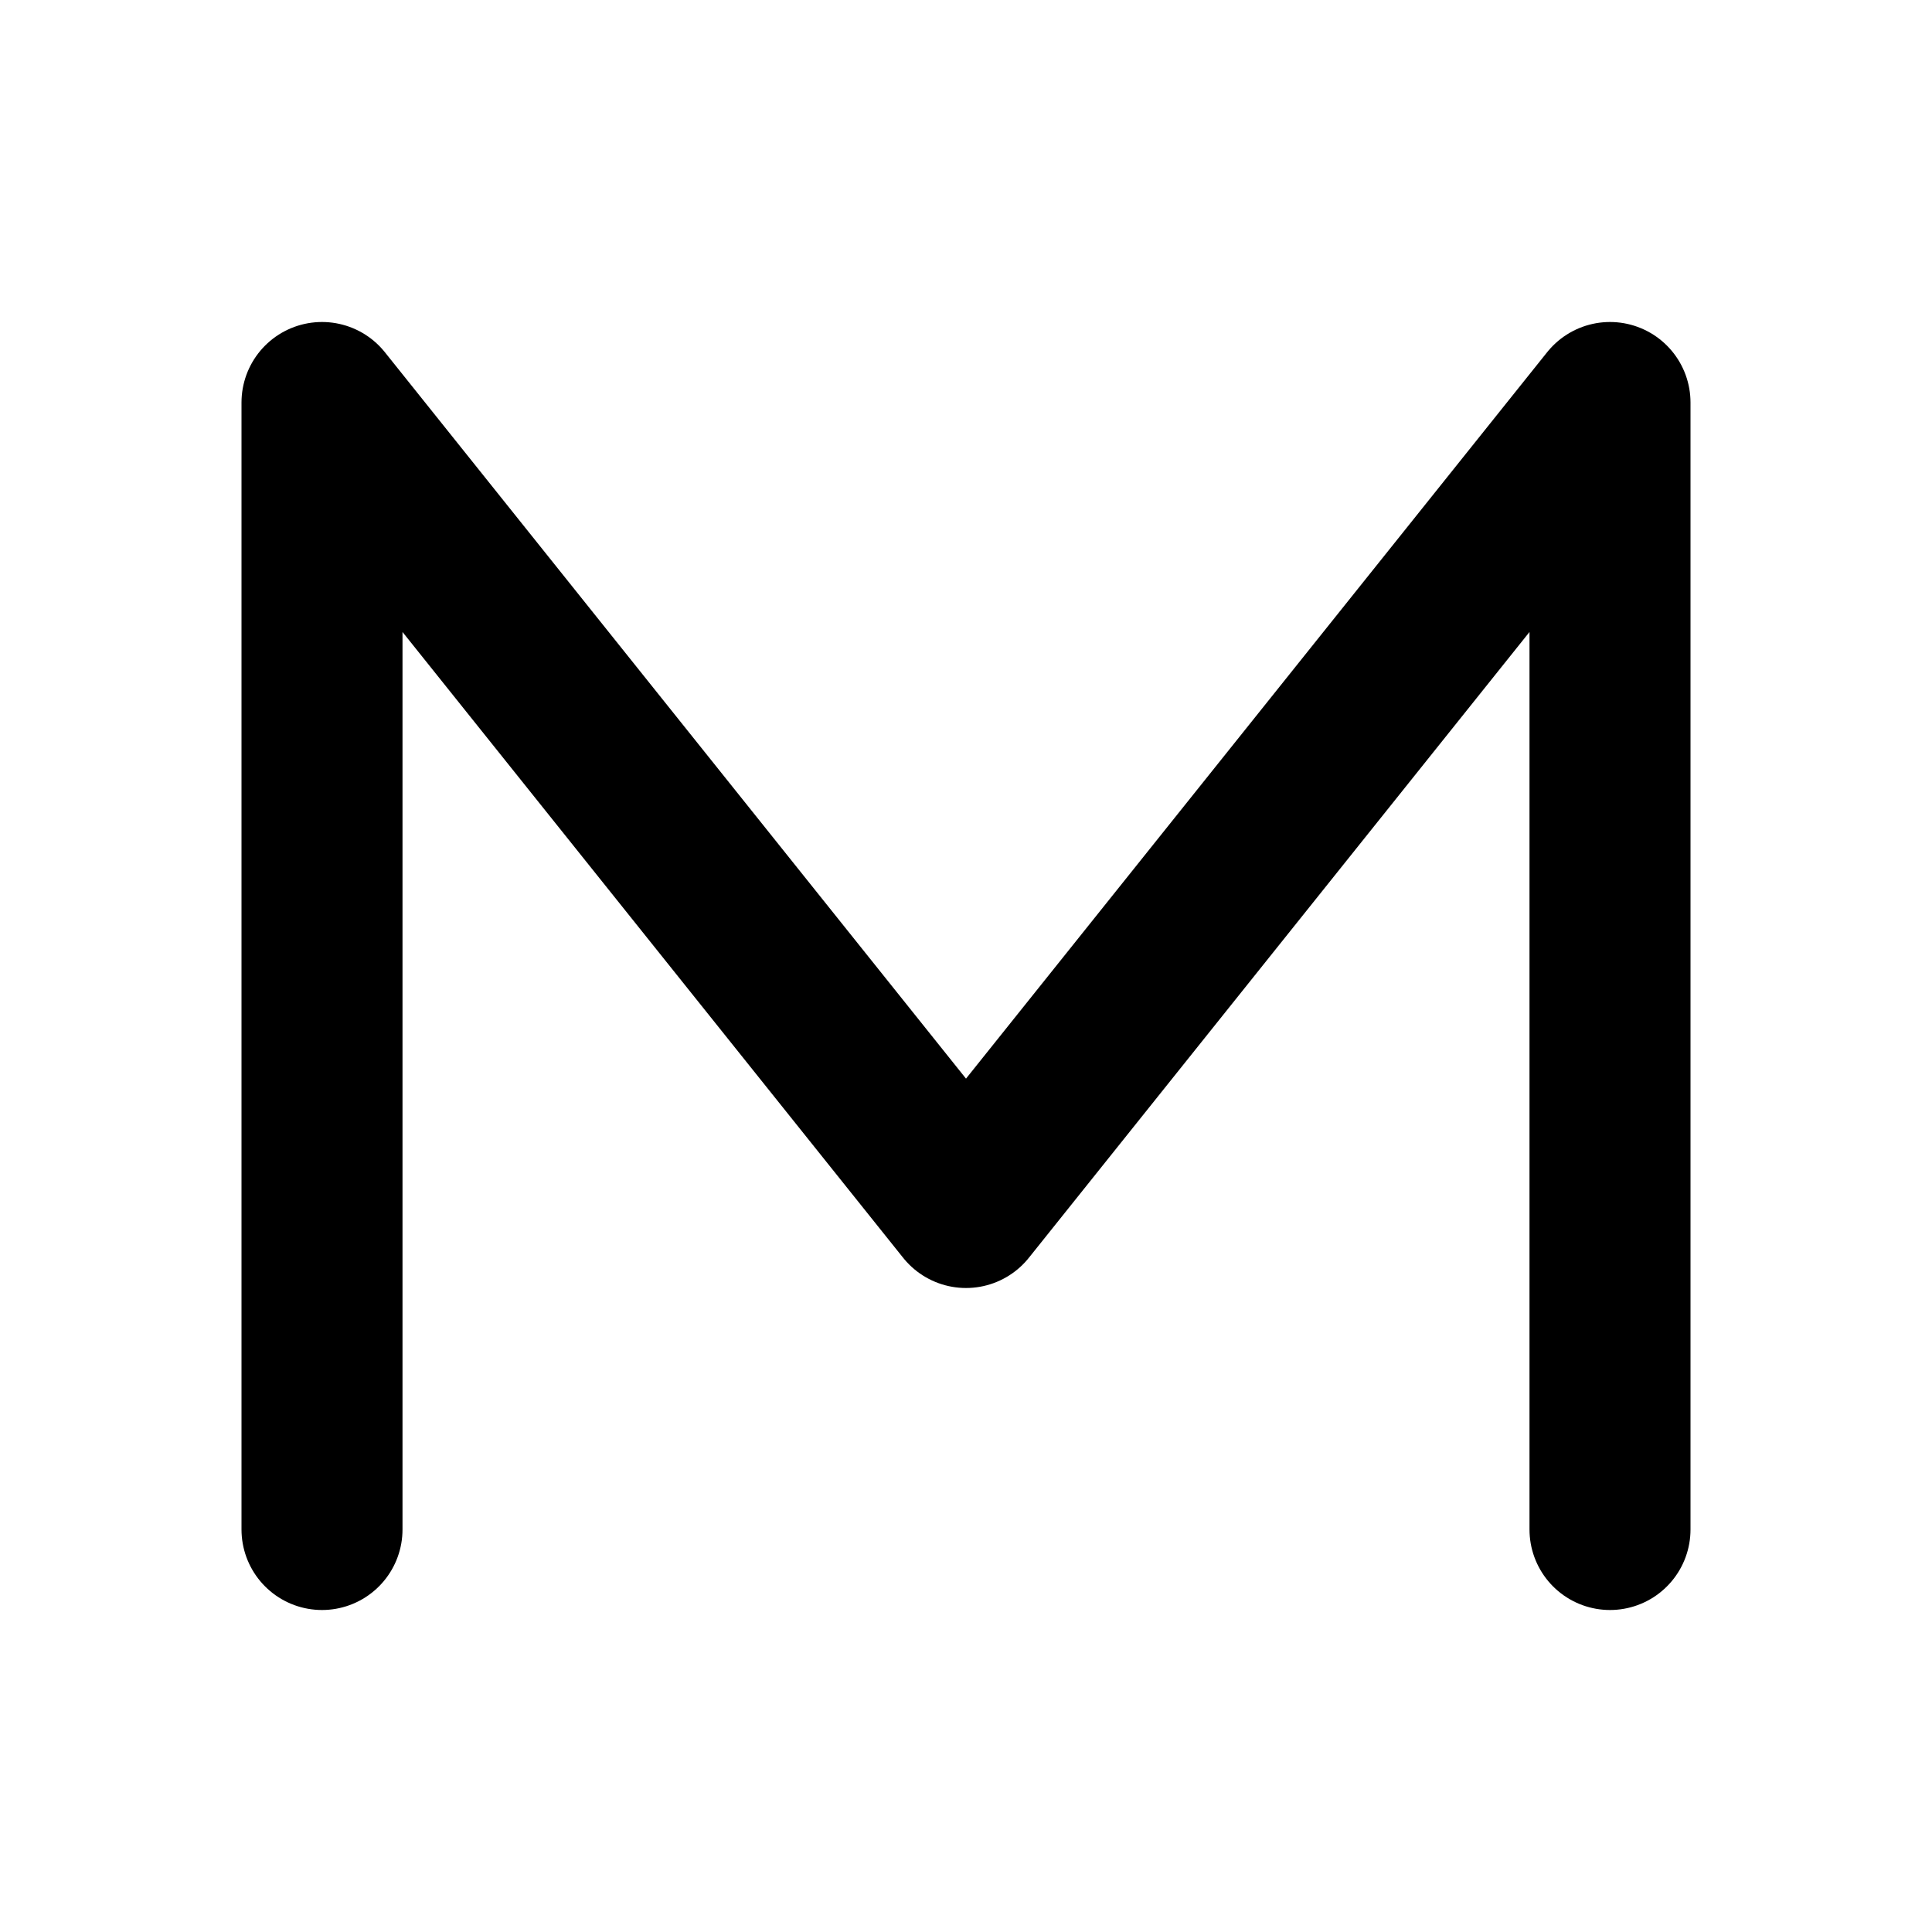
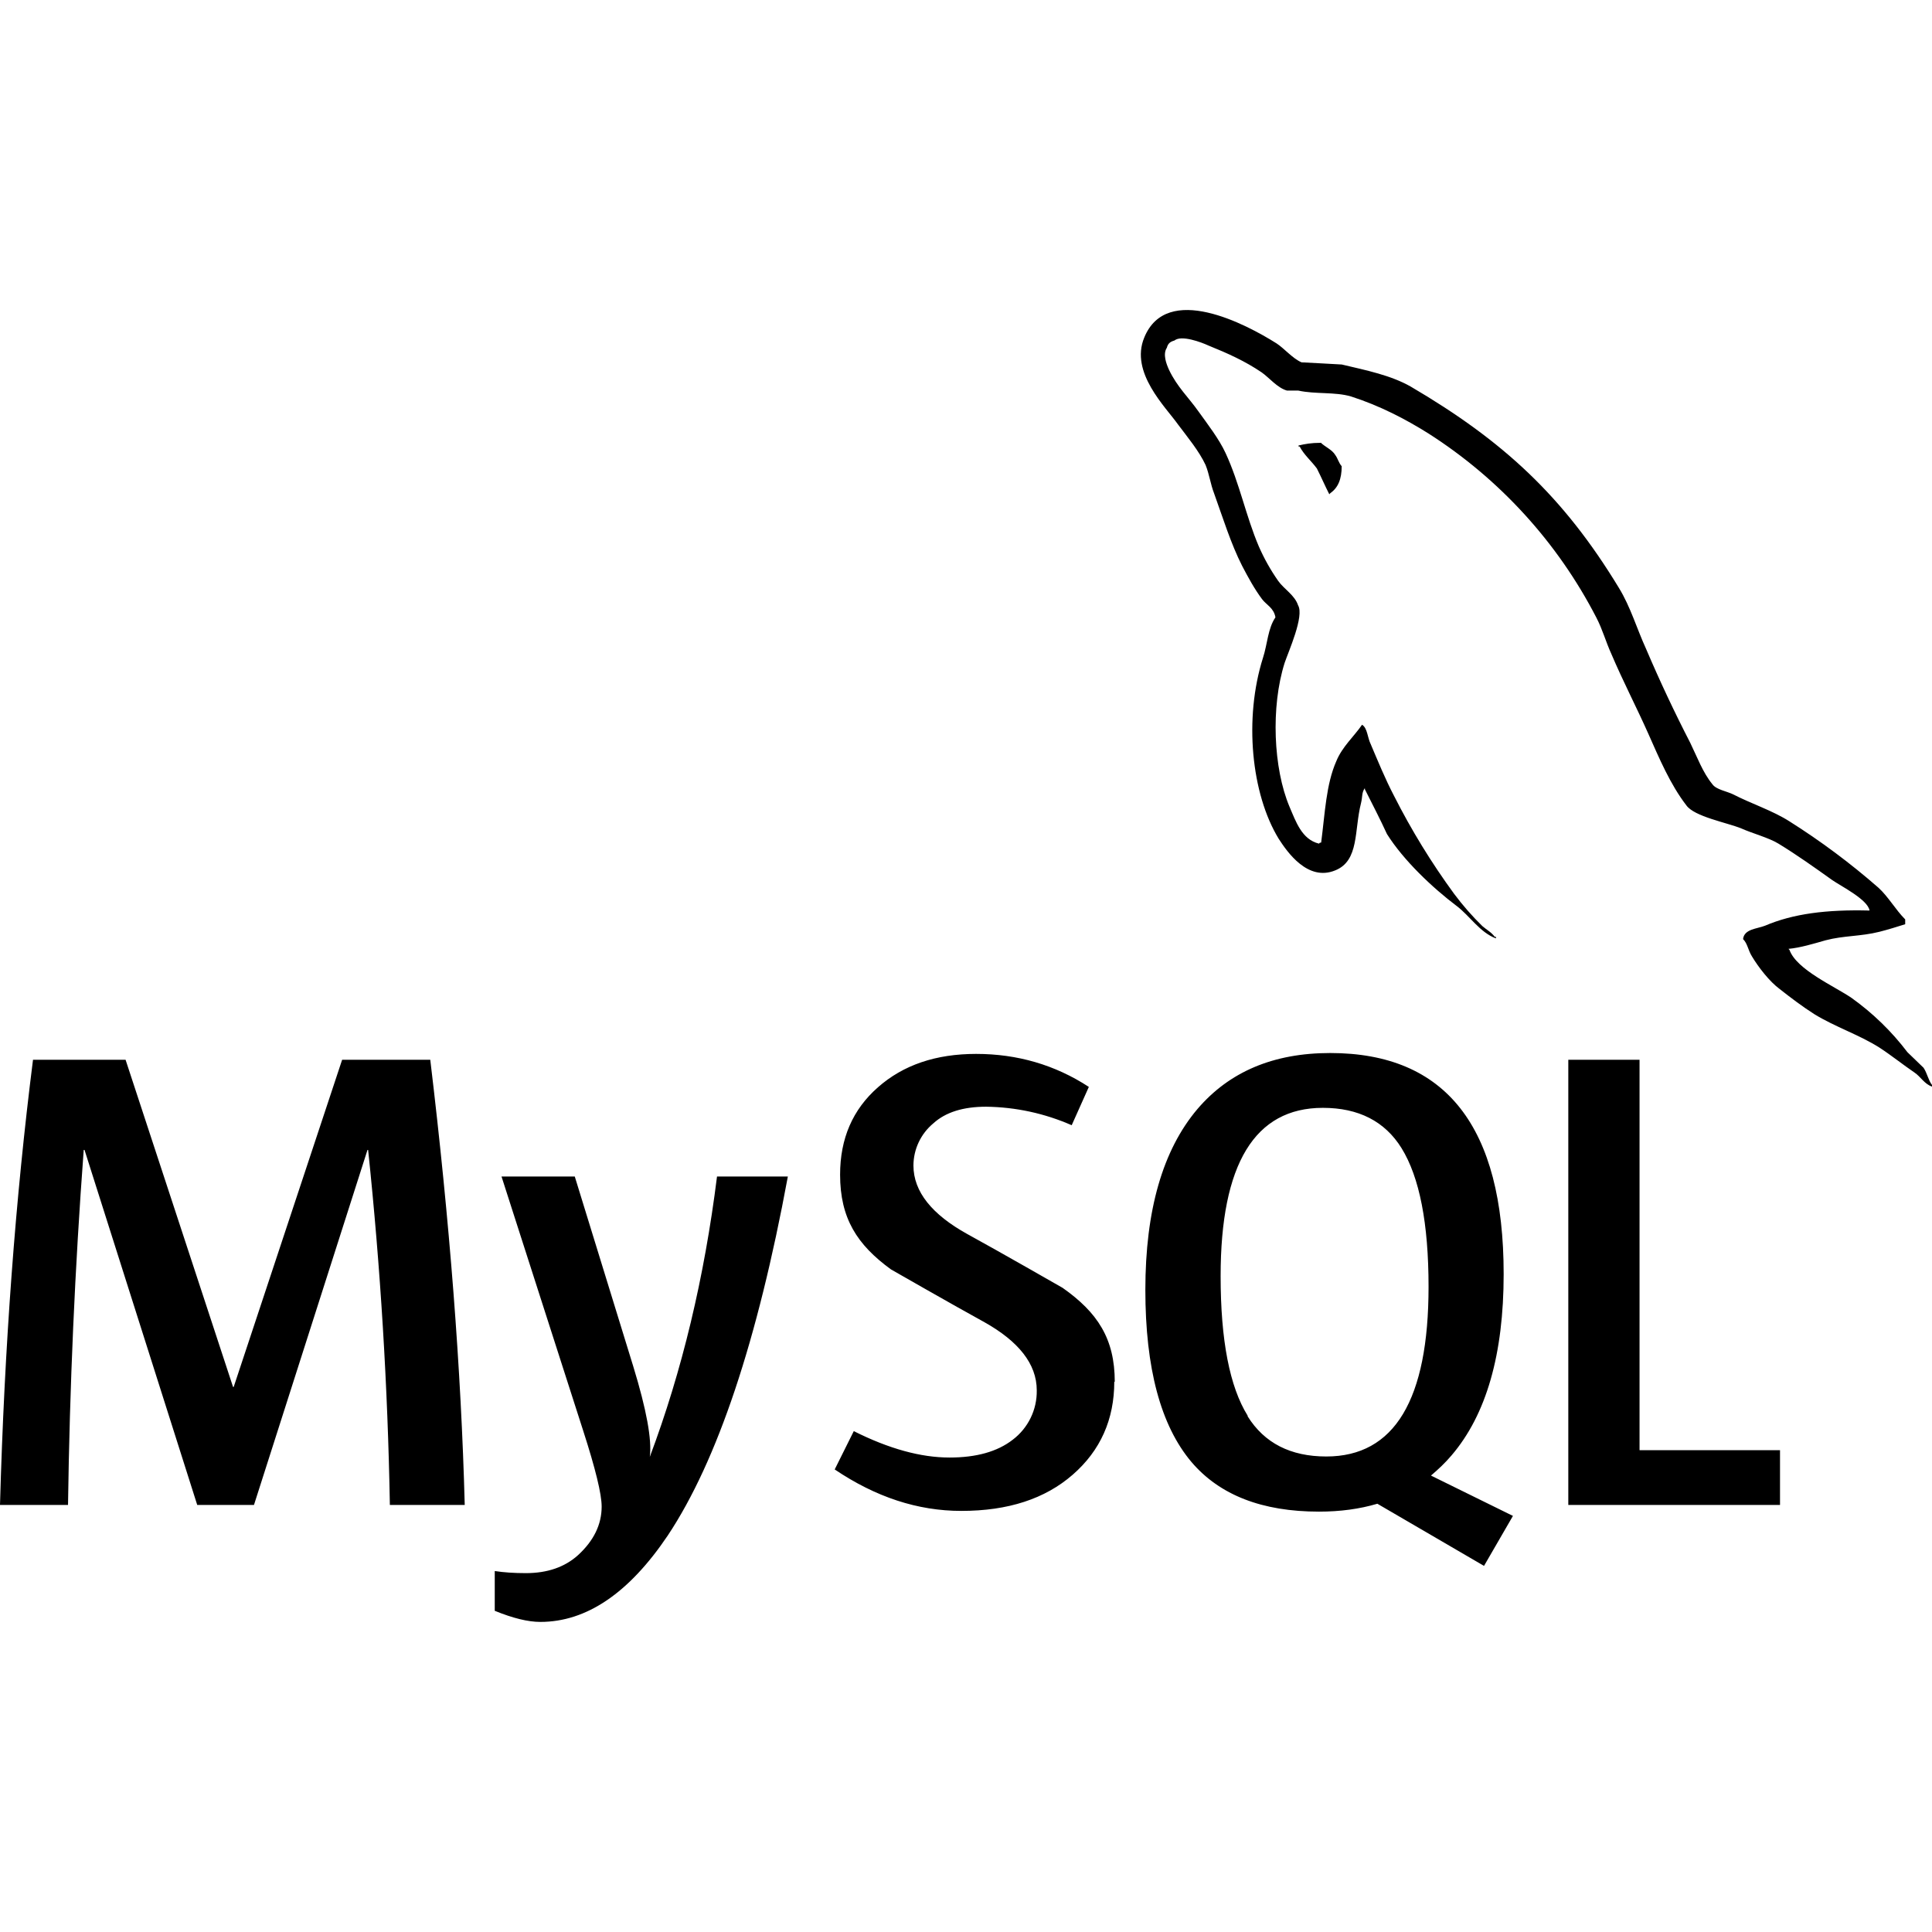
- <svg xmlns="http://www.w3.org/2000/svg" width="24" height="24" viewBox="0 0 24 24" fill="none" stroke="currentColor" stroke-width="2" stroke-linecap="round" stroke-linejoin="round">
-   <path d="M4 19V5l8 10 8-10v14" />
+ <svg xmlns="http://www.w3.org/2000/svg" role="img" viewBox="0 0 24 24">
+   <path d="M16.405 5.501c-.115 0-.193.014-.274.033v.013h.014c.054.104.146.18.214.273.054.107.1.214.154.32l.014-.015c.094-.066.14-.172.14-.333-.04-.047-.046-.094-.08-.14-.04-.067-.126-.1-.18-.153zM5.77 18.695h-.927a50.854 50.854 0 00-.27-4.41h-.008l-1.41 4.41H2.45l-1.4-4.41h-.01a72.892 72.892 0 00-.195 4.41H0c.055-1.966.192-3.81.41-5.53h1.15l1.335 4.064h.008l1.347-4.064h1.095c.242 2.015.384 3.86.428 5.53zm4.017-4.08c-.378 2.045-.876 3.533-1.492 4.46-.482.716-1.01 1.073-1.583 1.073-.153 0-.34-.046-.566-.138v-.494c.11.017.24.026.386.026.268 0 .483-.075.647-.222.197-.18.295-.382.295-.605 0-.155-.077-.47-.23-.944L6.23 14.615h.91l.727 2.36c.164.536.233.91.205 1.123.4-1.064.678-2.227.835-3.483zm12.325 4.08h-2.63v-5.53h.885v4.85h1.745zm-3.32.135l-1.016-.5c.09-.076.177-.158.255-.25.433-.506.648-1.258.648-2.253 0-1.83-.718-2.746-2.155-2.746-.704 0-1.254.232-1.65.697-.43.508-.646 1.256-.646 2.245 0 .972.19 1.686.574 2.14.35.41.877.615 1.583.615.264 0 .506-.033.725-.098l1.325.772.36-.622zM15.5 17.588c-.225-.36-.337-.94-.337-1.736 0-1.393.424-2.09 1.27-2.09.443 0 .77.167.977.5.224.362.336.936.336 1.723 0 1.404-.424 2.108-1.27 2.108-.445 0-.77-.167-.978-.5zm-1.658-.425c0 .47-.172.856-.516 1.156-.344.3-.803.45-1.384.45-.543 0-1.064-.172-1.573-.515l.237-.476c.438.22.833.328 1.19.328.332 0 .593-.073.783-.22a.754.754 0 00.3-.615c0-.33-.23-.61-.648-.845-.388-.213-1.163-.657-1.163-.657-.422-.307-.632-.636-.632-1.177 0-.45.157-.81.47-1.085.315-.278.72-.415 1.22-.415.512 0 .98.136 1.4.41l-.213.476a2.726 2.726 0 00-1.064-.23c-.283 0-.502.068-.654.206a.685.685 0 00-.248.524c0 .328.234.61.666.85.393.215 1.187.67 1.187.67.433.305.648.63.648 1.168zm9.382-5.852c-.535-.014-.95.04-1.297.188-.1.04-.26.04-.274.167.055.053.063.14.11.214.08.134.218.313.346.407.14.11.28.216.427.31.26.16.555.255.81.416.145.094.293.213.44.313.073.05.12.14.214.172v-.02c-.046-.06-.06-.147-.105-.214-.067-.067-.134-.127-.2-.193a3.223 3.223 0 00-.695-.675c-.214-.146-.682-.35-.77-.595l-.013-.014c.146-.013.32-.066.46-.106.227-.06.435-.047.67-.106.106-.027.213-.06.32-.094v-.06c-.12-.12-.21-.283-.334-.395a8.867 8.867 0 00-1.104-.823c-.21-.134-.476-.22-.697-.334-.08-.04-.214-.06-.26-.127-.12-.146-.19-.34-.275-.514a17.69 17.69 0 01-.547-1.163c-.12-.262-.193-.523-.34-.763-.69-1.137-1.437-1.826-2.586-2.5-.247-.14-.543-.2-.856-.274-.167-.008-.334-.02-.5-.027-.11-.047-.216-.174-.31-.235-.38-.24-1.364-.76-1.644-.072-.18.434.267.862.422 1.082.115.153.26.328.34.5.047.116.06.235.107.356.106.294.207.622.347.897.073.14.153.287.247.413.054.073.146.107.167.227-.094.136-.1.334-.154.5-.24.757-.146 1.693.194 2.25.107.166.362.534.703.393.3-.12.234-.5.32-.835.02-.08.007-.133.048-.187v.015c.094.188.188.367.274.555.206.328.566.668.867.895.16.12.287.328.487.402v-.02h-.015c-.043-.058-.1-.086-.154-.133a3.445 3.445 0 01-.35-.4 8.76 8.76 0 01-.747-1.218c-.11-.21-.202-.436-.29-.643-.04-.08-.04-.2-.107-.24-.1.146-.247.273-.32.453-.127.288-.14.642-.188 1.01-.027.007-.014 0-.027.014-.214-.052-.287-.274-.367-.46-.2-.475-.233-1.238-.06-1.785.047-.14.247-.582.167-.716-.042-.127-.174-.2-.247-.303a2.478 2.478 0 01-.24-.427c-.16-.374-.24-.788-.414-1.162-.08-.173-.22-.354-.334-.513-.127-.18-.267-.307-.368-.52-.033-.073-.08-.194-.027-.274.014-.054.042-.075.094-.09.088-.072.335.022.422.062.247.1.455.194.662.334.094.066.195.193.315.226h.14c.214.047.455.014.655.073.355.114.675.28.962.46a5.953 5.953 0 012.085 2.286c.08.154.115.295.188.455.14.33.313.663.455.982.14.315.275.636.476.897.1.14.502.213.682.286.133.06.34.115.46.188.23.14.454.3.67.454.11.076.443.243.463.378z" />
</svg>
